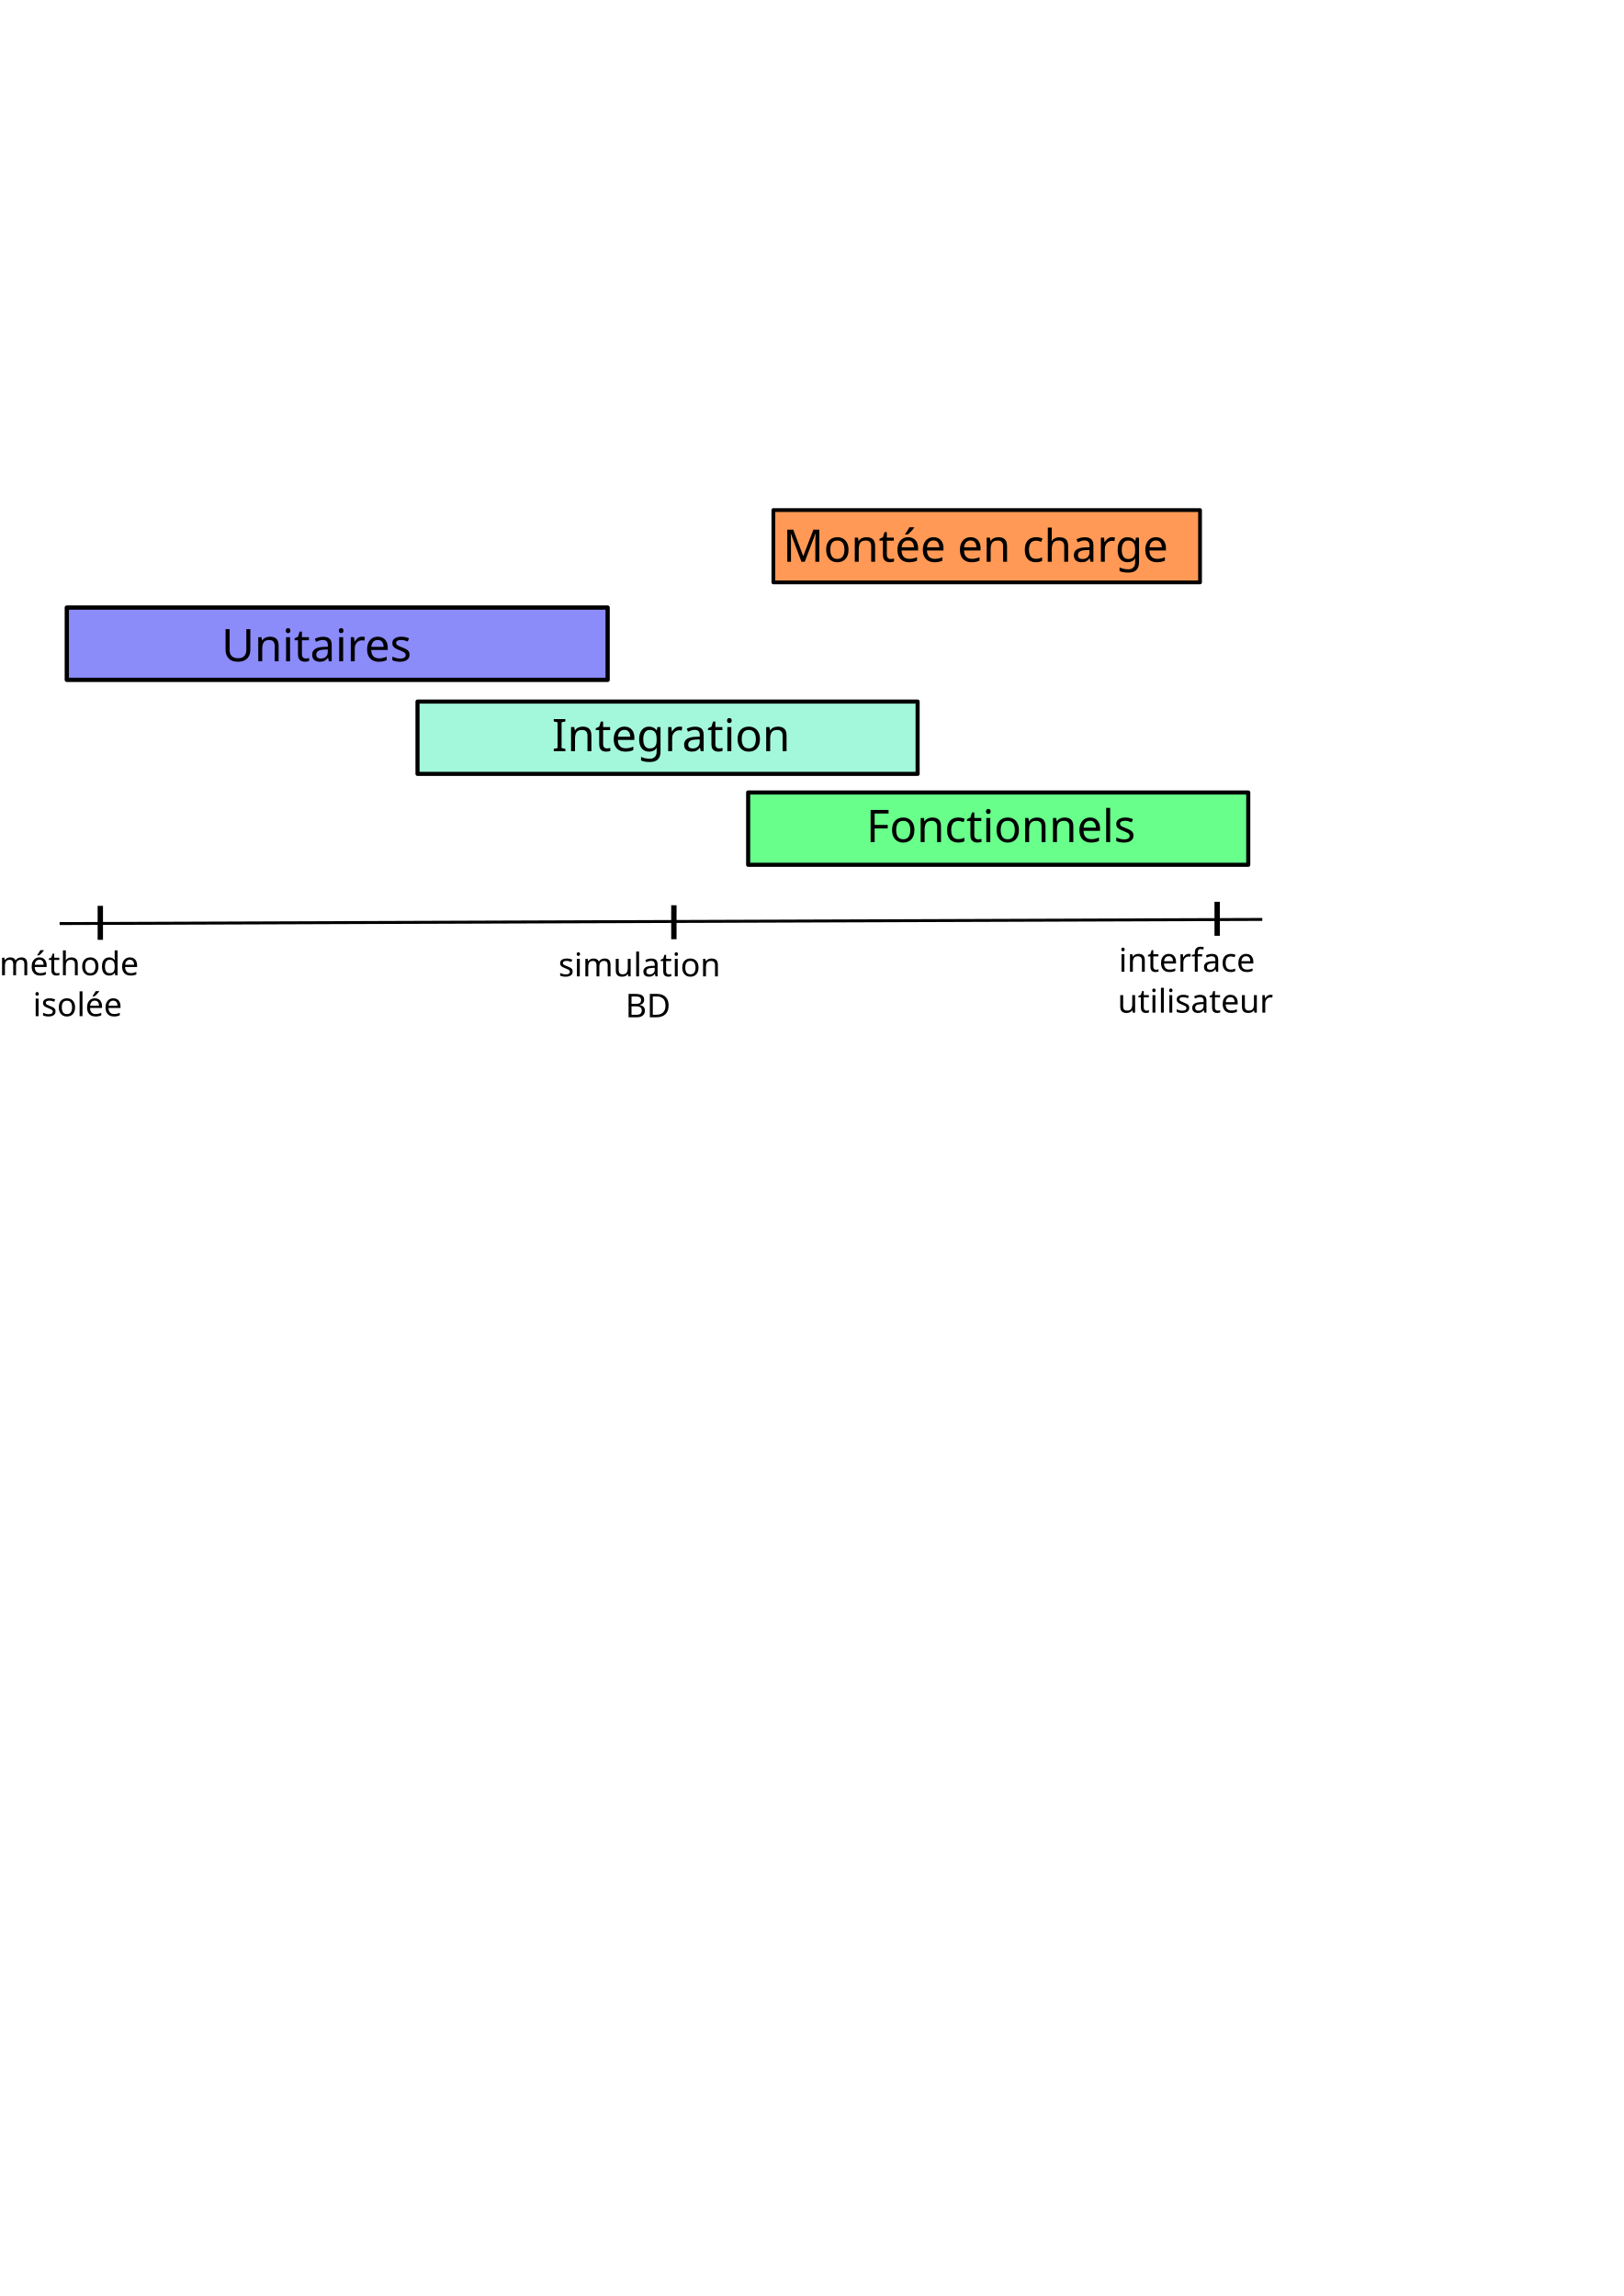
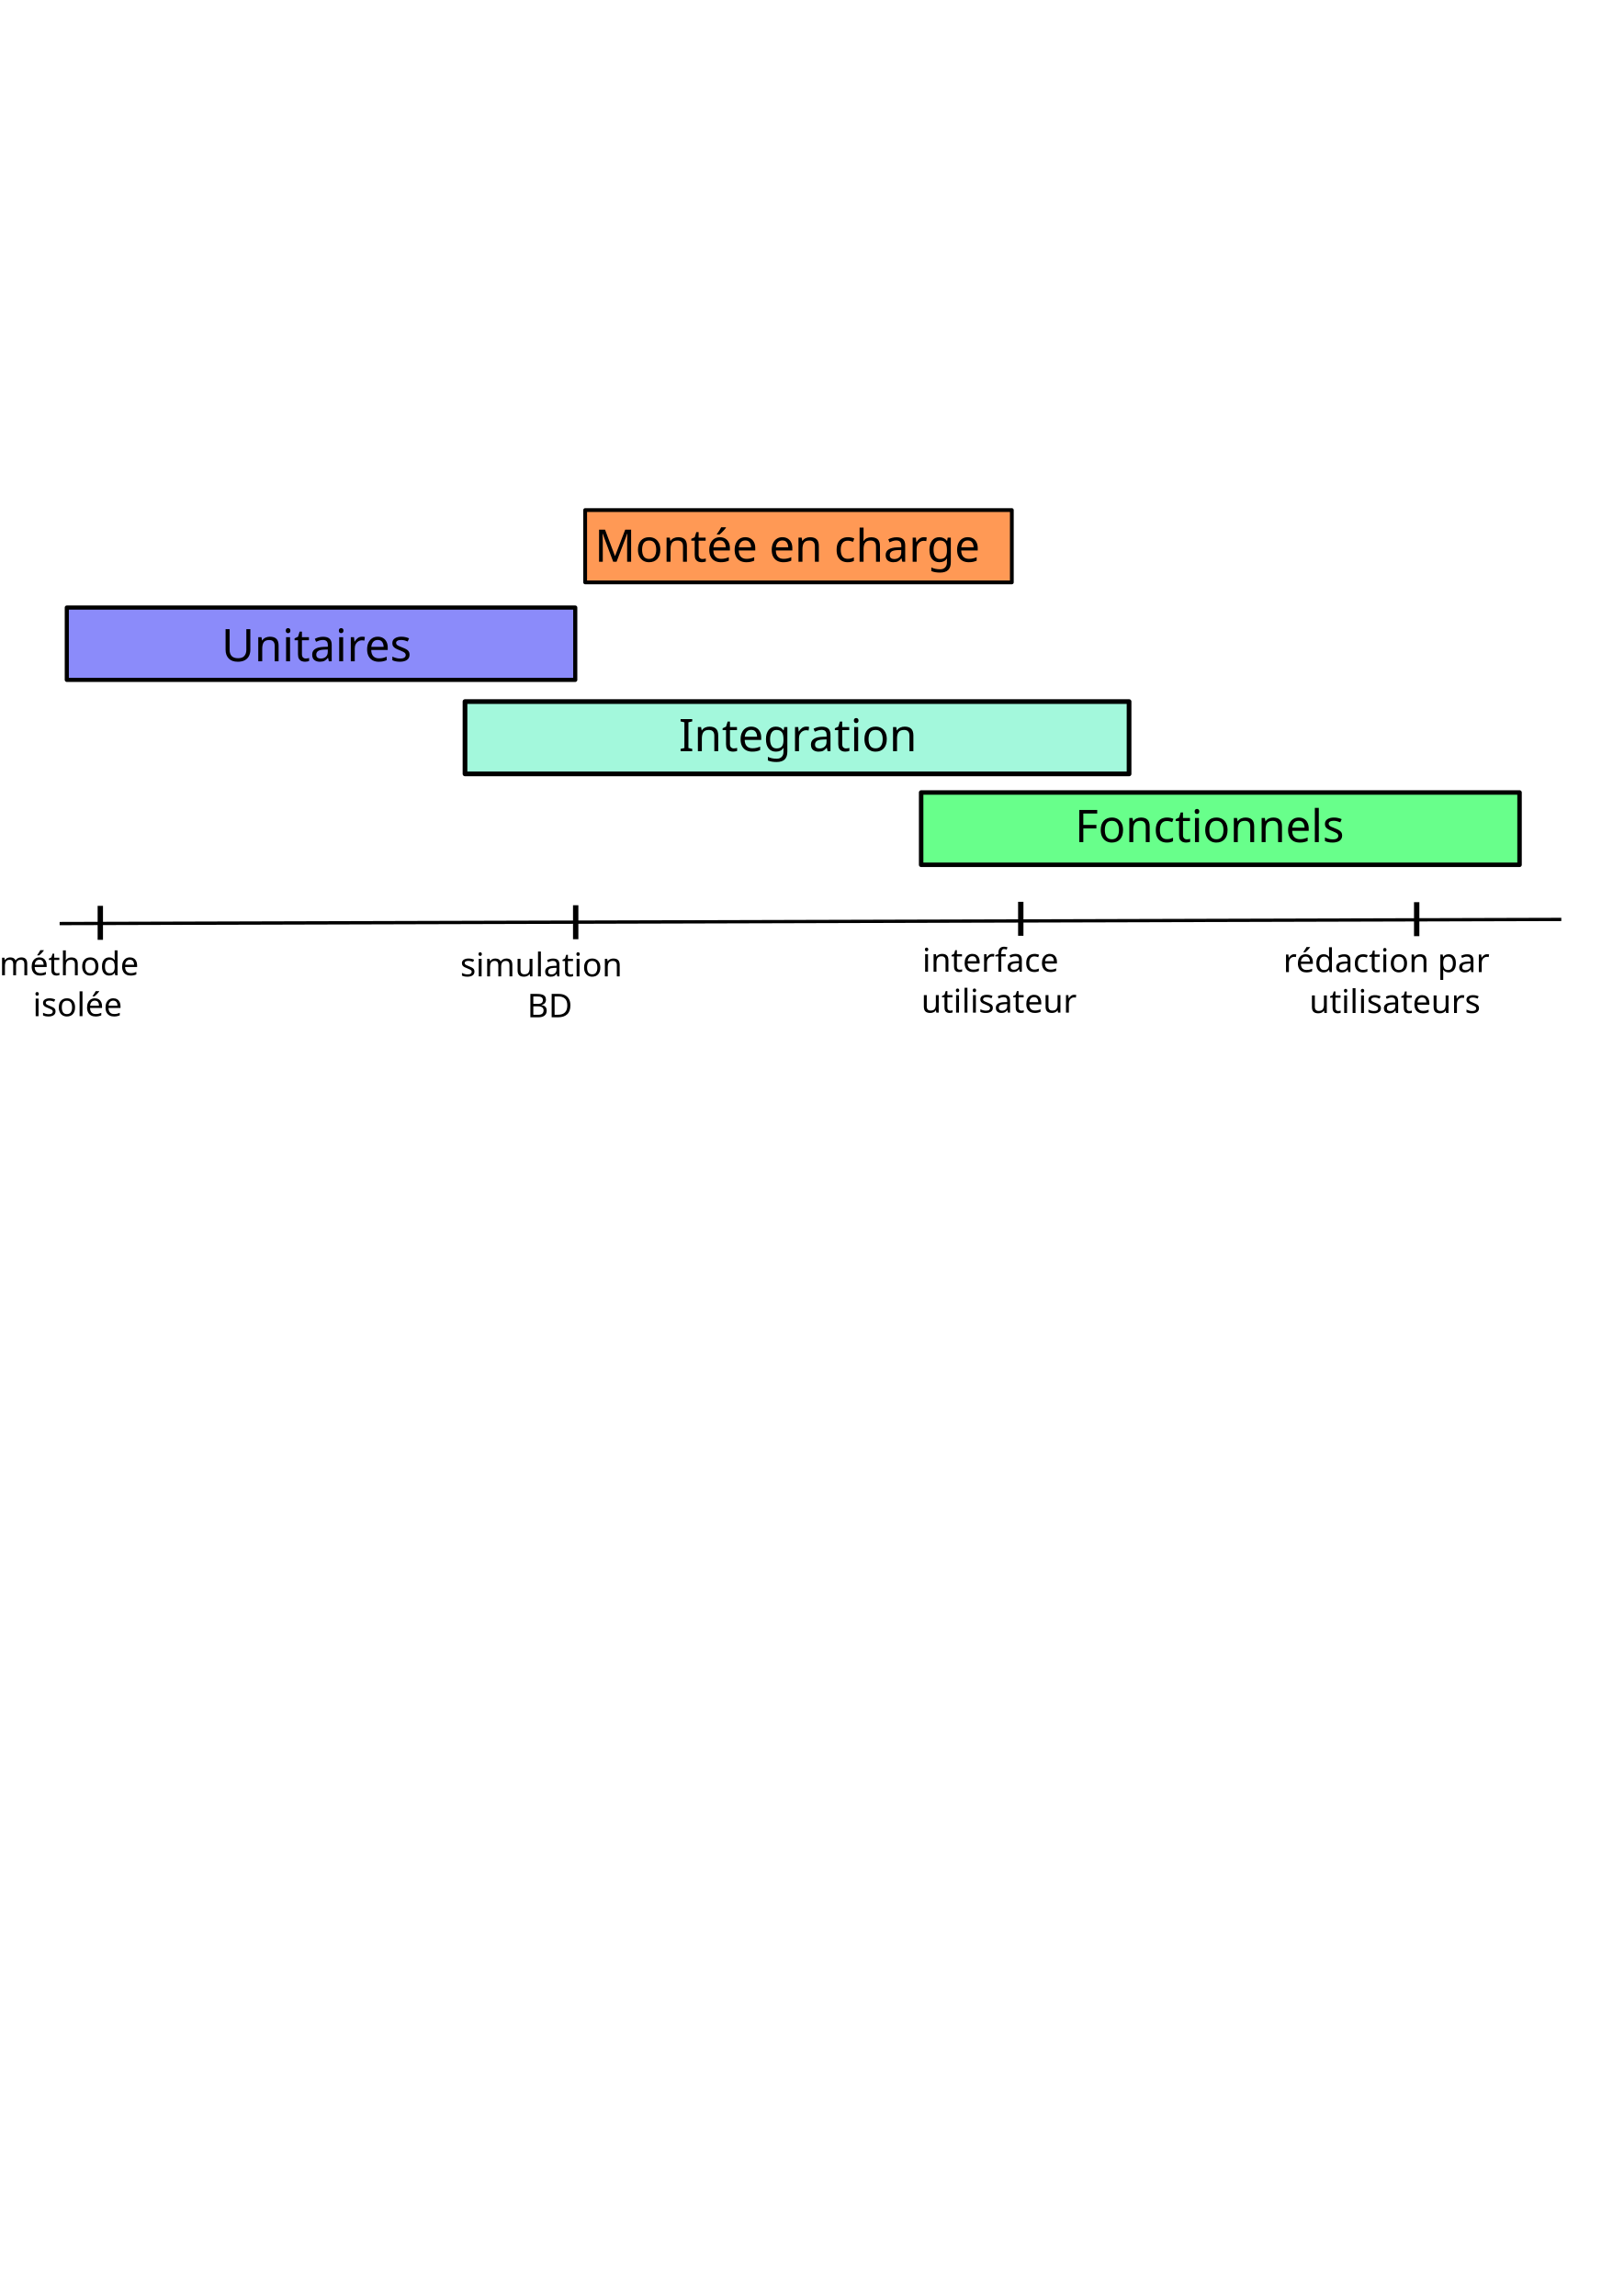
<svg xmlns="http://www.w3.org/2000/svg" width="210mm" height="297mm" id="svg2" version="1.1">
  <defs id="defs4" />
  <g id="layer1">
-     <rect style="fill:#8b8bfa;fill-opacity:1;stroke:#000000;stroke-width:2.08;stroke-linecap:round;stroke-linejoin:round;stroke-miterlimit:4;stroke-opacity:1;stroke-dasharray:none;stroke-dashoffset:0" id="rect2985" width="264.374" height="35.355" x="32.651" y="297.037" />
+     <rect style="fill:#8b8bfa;fill-opacity:1;stroke:#000000;stroke-width:2.017;stroke-linecap:round;stroke-linejoin:round;stroke-miterlimit:4;stroke-opacity:1;stroke-dasharray:none;stroke-dashoffset:0" id="rect2985" width="248.545" height="35.355" x="32.651" y="297.037" />
    <text xml:space="preserve" style="font-size:22px;font-style:normal;font-variant:normal;font-weight:normal;font-stretch:normal;text-align:start;line-height:125%;letter-spacing:0px;word-spacing:0px;writing-mode:lr-tb;text-anchor:start;fill:#000000;fill-opacity:1;stroke:none;font-family:Verdana;-inkscape-font-specification:Verdana" x="108.289" y="323.301" id="text2987">
      <tspan id="tspan2989" x="108.289" y="323.301">Unitaires</tspan>
    </text>
-     <rect style="fill:#a3f8dc;fill-opacity:1;stroke:#000000;stroke-width:2;stroke-linecap:round;stroke-linejoin:round;stroke-miterlimit:4;stroke-opacity:1;stroke-dasharray:none;stroke-dashoffset:0" id="rect2985-3" width="244.457" height="35.355" x="204.091" y="342.999" />
-     <text xml:space="preserve" style="font-size:22px;font-style:normal;font-variant:normal;font-weight:normal;font-stretch:normal;text-align:start;line-height:125%;letter-spacing:0px;word-spacing:0px;writing-mode:lr-tb;text-anchor:start;fill:#000000;fill-opacity:1;stroke:none;font-family:Verdana;-inkscape-font-specification:Verdana" x="269.812" y="367.263" id="text2987-5">
-       <tspan id="tspan2989-5" x="269.812" y="367.263">Integration</tspan>
+     <rect style="fill:#a3f8dc;fill-opacity:1;stroke:#000000;stroke-width:2.305;stroke-linecap:round;stroke-linejoin:round;stroke-miterlimit:4;stroke-opacity:1;stroke-dasharray:none;stroke-dashoffset:0" id="rect2985-3" width="324.606" height="35.355" x="227.303" y="342.999" />
+     <text xml:space="preserve" style="font-size:22px;font-style:normal;font-variant:normal;font-weight:normal;font-stretch:normal;text-align:start;line-height:125%;letter-spacing:0px;word-spacing:0px;writing-mode:lr-tb;text-anchor:start;fill:#000000;fill-opacity:1;stroke:none;font-family:Verdana;-inkscape-font-specification:Verdana" x="331.812" y="367.263" id="text2987-5">
+       <tspan id="tspan2989-5" x="331.812" y="367.263">Integration</tspan>
    </text>
-     <rect style="fill:#68ff8b;fill-opacity:1;stroke:#000000;stroke-width:2;stroke-linecap:round;stroke-linejoin:round;stroke-miterlimit:4;stroke-opacity:1;stroke-dasharray:none;stroke-dashoffset:0" id="rect2985-8" width="244.457" height="35.355" x="365.716" y="387.446" />
-     <text xml:space="preserve" style="font-size:22px;font-style:normal;font-variant:normal;font-weight:normal;font-stretch:normal;text-align:start;line-height:125%;letter-spacing:0px;word-spacing:0px;writing-mode:lr-tb;text-anchor:start;fill:#000000;fill-opacity:1;stroke:none;font-family:Verdana;-inkscape-font-specification:Verdana" x="423.437" y="411.71" id="text2987-0">
-       <tspan id="tspan2989-6" x="423.437" y="411.71">Fonctionnels</tspan>
+     <rect style="fill:#68ff8b;fill-opacity:1;stroke:#000000;stroke-width:2.188;stroke-linecap:round;stroke-linejoin:round;stroke-miterlimit:4;stroke-opacity:1;stroke-dasharray:none;stroke-dashoffset:0" id="rect2985-8" width="292.512" height="35.355" x="450.272" y="387.446" />
+     <text xml:space="preserve" style="font-size:22px;font-style:normal;font-variant:normal;font-weight:normal;font-stretch:normal;text-align:start;line-height:125%;letter-spacing:0px;word-spacing:0px;writing-mode:lr-tb;text-anchor:start;fill:#000000;fill-opacity:1;stroke:none;font-family:Verdana;-inkscape-font-specification:Verdana" x="525.437" y="411.71" id="text2987-0">
+       <tspan id="tspan2989-6" x="525.437" y="411.71">Fonctionnels</tspan>
    </text>
-     <path style="fill:#000000;fill-opacity:1;stroke:#000000;stroke-width:1.431px;stroke-linecap:butt;stroke-linejoin:miter;stroke-opacity:1" d="M 29.145,451.532 617.033,449.51" id="path3838" />
+     <path style="fill:#000000;fill-opacity:1;stroke:#000000;stroke-width:1.599px;stroke-linecap:butt;stroke-linejoin:miter;stroke-opacity:1" d="M 29.145,451.532 763.197,449.51" id="path3838" />
    <rect style="fill:#000000;fill-opacity:1;stroke:#000000;stroke-width:1.607;stroke-linecap:round;stroke-linejoin:miter;stroke-miterlimit:4;stroke-opacity:1;stroke-dasharray:none;stroke-dashoffset:0" id="rect3844" width="1.01" height="14.995" x="48.528" y="443.678" />
-     <rect style="fill:#000000;fill-opacity:1;stroke:#000000;stroke-width:1.607;stroke-linecap:round;stroke-linejoin:miter;stroke-miterlimit:4;stroke-opacity:1;stroke-dasharray:none;stroke-dashoffset:0" id="rect3844-9" width="1.01" height="14.995" x="328.906" y="443.387" />
-     <rect style="fill:#000000;fill-opacity:1;stroke:#000000;stroke-width:1.607;stroke-linecap:round;stroke-linejoin:miter;stroke-miterlimit:4;stroke-opacity:1;stroke-dasharray:none;stroke-dashoffset:0" id="rect3844-9-6" width="1.01" height="14.995" x="594.47" y="441.712" />
+     <rect style="fill:#000000;fill-opacity:1;stroke:#000000;stroke-width:1.607;stroke-linecap:round;stroke-linejoin:miter;stroke-miterlimit:4;stroke-opacity:1;stroke-dasharray:none;stroke-dashoffset:0" id="rect3844-9" width="1.01" height="14.995" x="280.906" y="443.387" />
+     <rect style="fill:#000000;fill-opacity:1;stroke:#000000;stroke-width:1.607;stroke-linecap:round;stroke-linejoin:miter;stroke-miterlimit:4;stroke-opacity:1;stroke-dasharray:none;stroke-dashoffset:0" id="rect3844-9-6" width="1.01" height="14.995" x="498.47" y="441.712" />
    <text xml:space="preserve" style="font-size:16px;font-style:normal;font-variant:normal;font-weight:normal;font-stretch:normal;text-align:center;line-height:125%;letter-spacing:0px;word-spacing:0px;writing-mode:lr-tb;text-anchor:middle;fill:#000000;fill-opacity:1;stroke:none;font-family:Verdana;-inkscape-font-specification:Verdana" x="48.305" y="476.804" id="text3882">
      <tspan id="tspan3884" x="48.305" y="476.804">méthode</tspan>
      <tspan x="48.305" y="496.804" id="tspan3886">isolée</tspan>
    </text>
-     <text xml:space="preserve" style="font-size:16px;font-style:normal;font-variant:normal;font-weight:normal;font-stretch:normal;text-align:center;line-height:125%;letter-spacing:0px;word-spacing:0px;writing-mode:lr-tb;text-anchor:middle;fill:#000000;fill-opacity:1;stroke:none;font-family:Verdana;-inkscape-font-specification:Verdana" x="327.155" y="477.351" id="text3882-5">
-       <tspan x="327.155" y="477.351" id="tspan3886-8">simulation</tspan>
-       <tspan x="327.155" y="497.351" id="tspan3914">BD</tspan>
+     <text xml:space="preserve" style="font-size:16px;font-style:normal;font-variant:normal;font-weight:normal;font-stretch:normal;text-align:center;line-height:125%;letter-spacing:0px;word-spacing:0px;writing-mode:lr-tb;text-anchor:middle;fill:#000000;fill-opacity:1;stroke:none;font-family:Verdana;-inkscape-font-specification:Verdana" x="279.155" y="477.351" id="text3882-5">
+       <tspan x="279.155" y="477.351" id="tspan3886-8">simulation</tspan>
+       <tspan x="279.155" y="497.351" id="tspan3914">BD</tspan>
    </text>
-     <text xml:space="preserve" style="font-size:16px;font-style:normal;font-variant:normal;font-weight:normal;font-stretch:normal;text-align:center;line-height:125%;letter-spacing:0px;word-spacing:0px;writing-mode:lr-tb;text-anchor:middle;fill:#000000;fill-opacity:1;stroke:none;font-family:Verdana;-inkscape-font-specification:Verdana" x="594.734" y="475.085" id="text3882-5-3">
-       <tspan x="594.734" y="475.085" id="tspan3914-7">interface</tspan>
-       <tspan x="594.734" y="495.085" id="tspan3942">utilisateur</tspan>
+     <text xml:space="preserve" style="font-size:16px;font-style:normal;font-variant:normal;font-weight:normal;font-stretch:normal;text-align:center;line-height:125%;letter-spacing:0px;word-spacing:0px;writing-mode:lr-tb;text-anchor:middle;fill:#000000;fill-opacity:1;stroke:none;font-family:Verdana;-inkscape-font-specification:Verdana" x="498.734" y="475.085" id="text3882-5-3">
+       <tspan x="498.734" y="475.085" id="tspan3914-7">interface</tspan>
+       <tspan x="498.734" y="495.085" id="tspan3942">utilisateur</tspan>
    </text>
-     <rect style="fill:#ff9955;fill-opacity:1;stroke:#000000;stroke-width:1.847;stroke-linecap:round;stroke-linejoin:round;stroke-miterlimit:4;stroke-opacity:1;stroke-dasharray:none;stroke-dashoffset:0" id="rect2985-8-9" width="208.564" height="35.355" x="378.04" y="249.37" />
-     <text xml:space="preserve" style="font-size:22px;font-style:normal;font-variant:normal;font-weight:normal;font-stretch:normal;text-align:start;line-height:125%;letter-spacing:0px;word-spacing:0px;writing-mode:lr-tb;text-anchor:start;fill:#000000;fill-opacity:1;stroke:none;font-family:Verdana;-inkscape-font-specification:Verdana" x="382.695" y="274.654" id="text2987-0-9">
-       <tspan id="tspan2989-6-3" x="382.695" y="274.654">Montée en charge</tspan>
+     <rect style="fill:#ff9955;fill-opacity:1;stroke:#000000;stroke-width:1.847;stroke-linecap:round;stroke-linejoin:round;stroke-miterlimit:4;stroke-opacity:1;stroke-dasharray:none;stroke-dashoffset:0" id="rect2985-8-9" width="208.564" height="35.355" x="286.04" y="249.37" />
+     <text xml:space="preserve" style="font-size:22px;font-style:normal;font-variant:normal;font-weight:normal;font-stretch:normal;text-align:start;line-height:125%;letter-spacing:0px;word-spacing:0px;writing-mode:lr-tb;text-anchor:start;fill:#000000;fill-opacity:1;stroke:none;font-family:Verdana;-inkscape-font-specification:Verdana" x="290.695" y="274.654" id="text2987-0-9">
+       <tspan id="tspan2989-6-3" x="290.695" y="274.654">Montée en charge</tspan>
+     </text>
+     <rect style="fill:#000000;fill-opacity:1;stroke:#000000;stroke-width:1.607;stroke-linecap:round;stroke-linejoin:miter;stroke-miterlimit:4;stroke-opacity:1;stroke-dasharray:none;stroke-dashoffset:0" id="rect3844-9-6-2" width="1.01" height="14.995" x="692.001" y="441.885" />
+     <text xml:space="preserve" style="font-size:16px;font-style:normal;font-variant:normal;font-weight:normal;font-stretch:normal;text-align:center;line-height:125%;letter-spacing:0px;word-spacing:0px;writing-mode:lr-tb;text-anchor:middle;fill:#000000;fill-opacity:1;stroke:none;font-family:Verdana;-inkscape-font-specification:Verdana" x="692.265" y="475.258" id="text3882-5-3-8">
+       <tspan x="692.265" y="475.258" id="tspan3942-6">rédaction par</tspan>
+       <tspan x="692.265" y="495.258" id="tspan4598">utilisateurs</tspan>
    </text>
  </g>
</svg>
